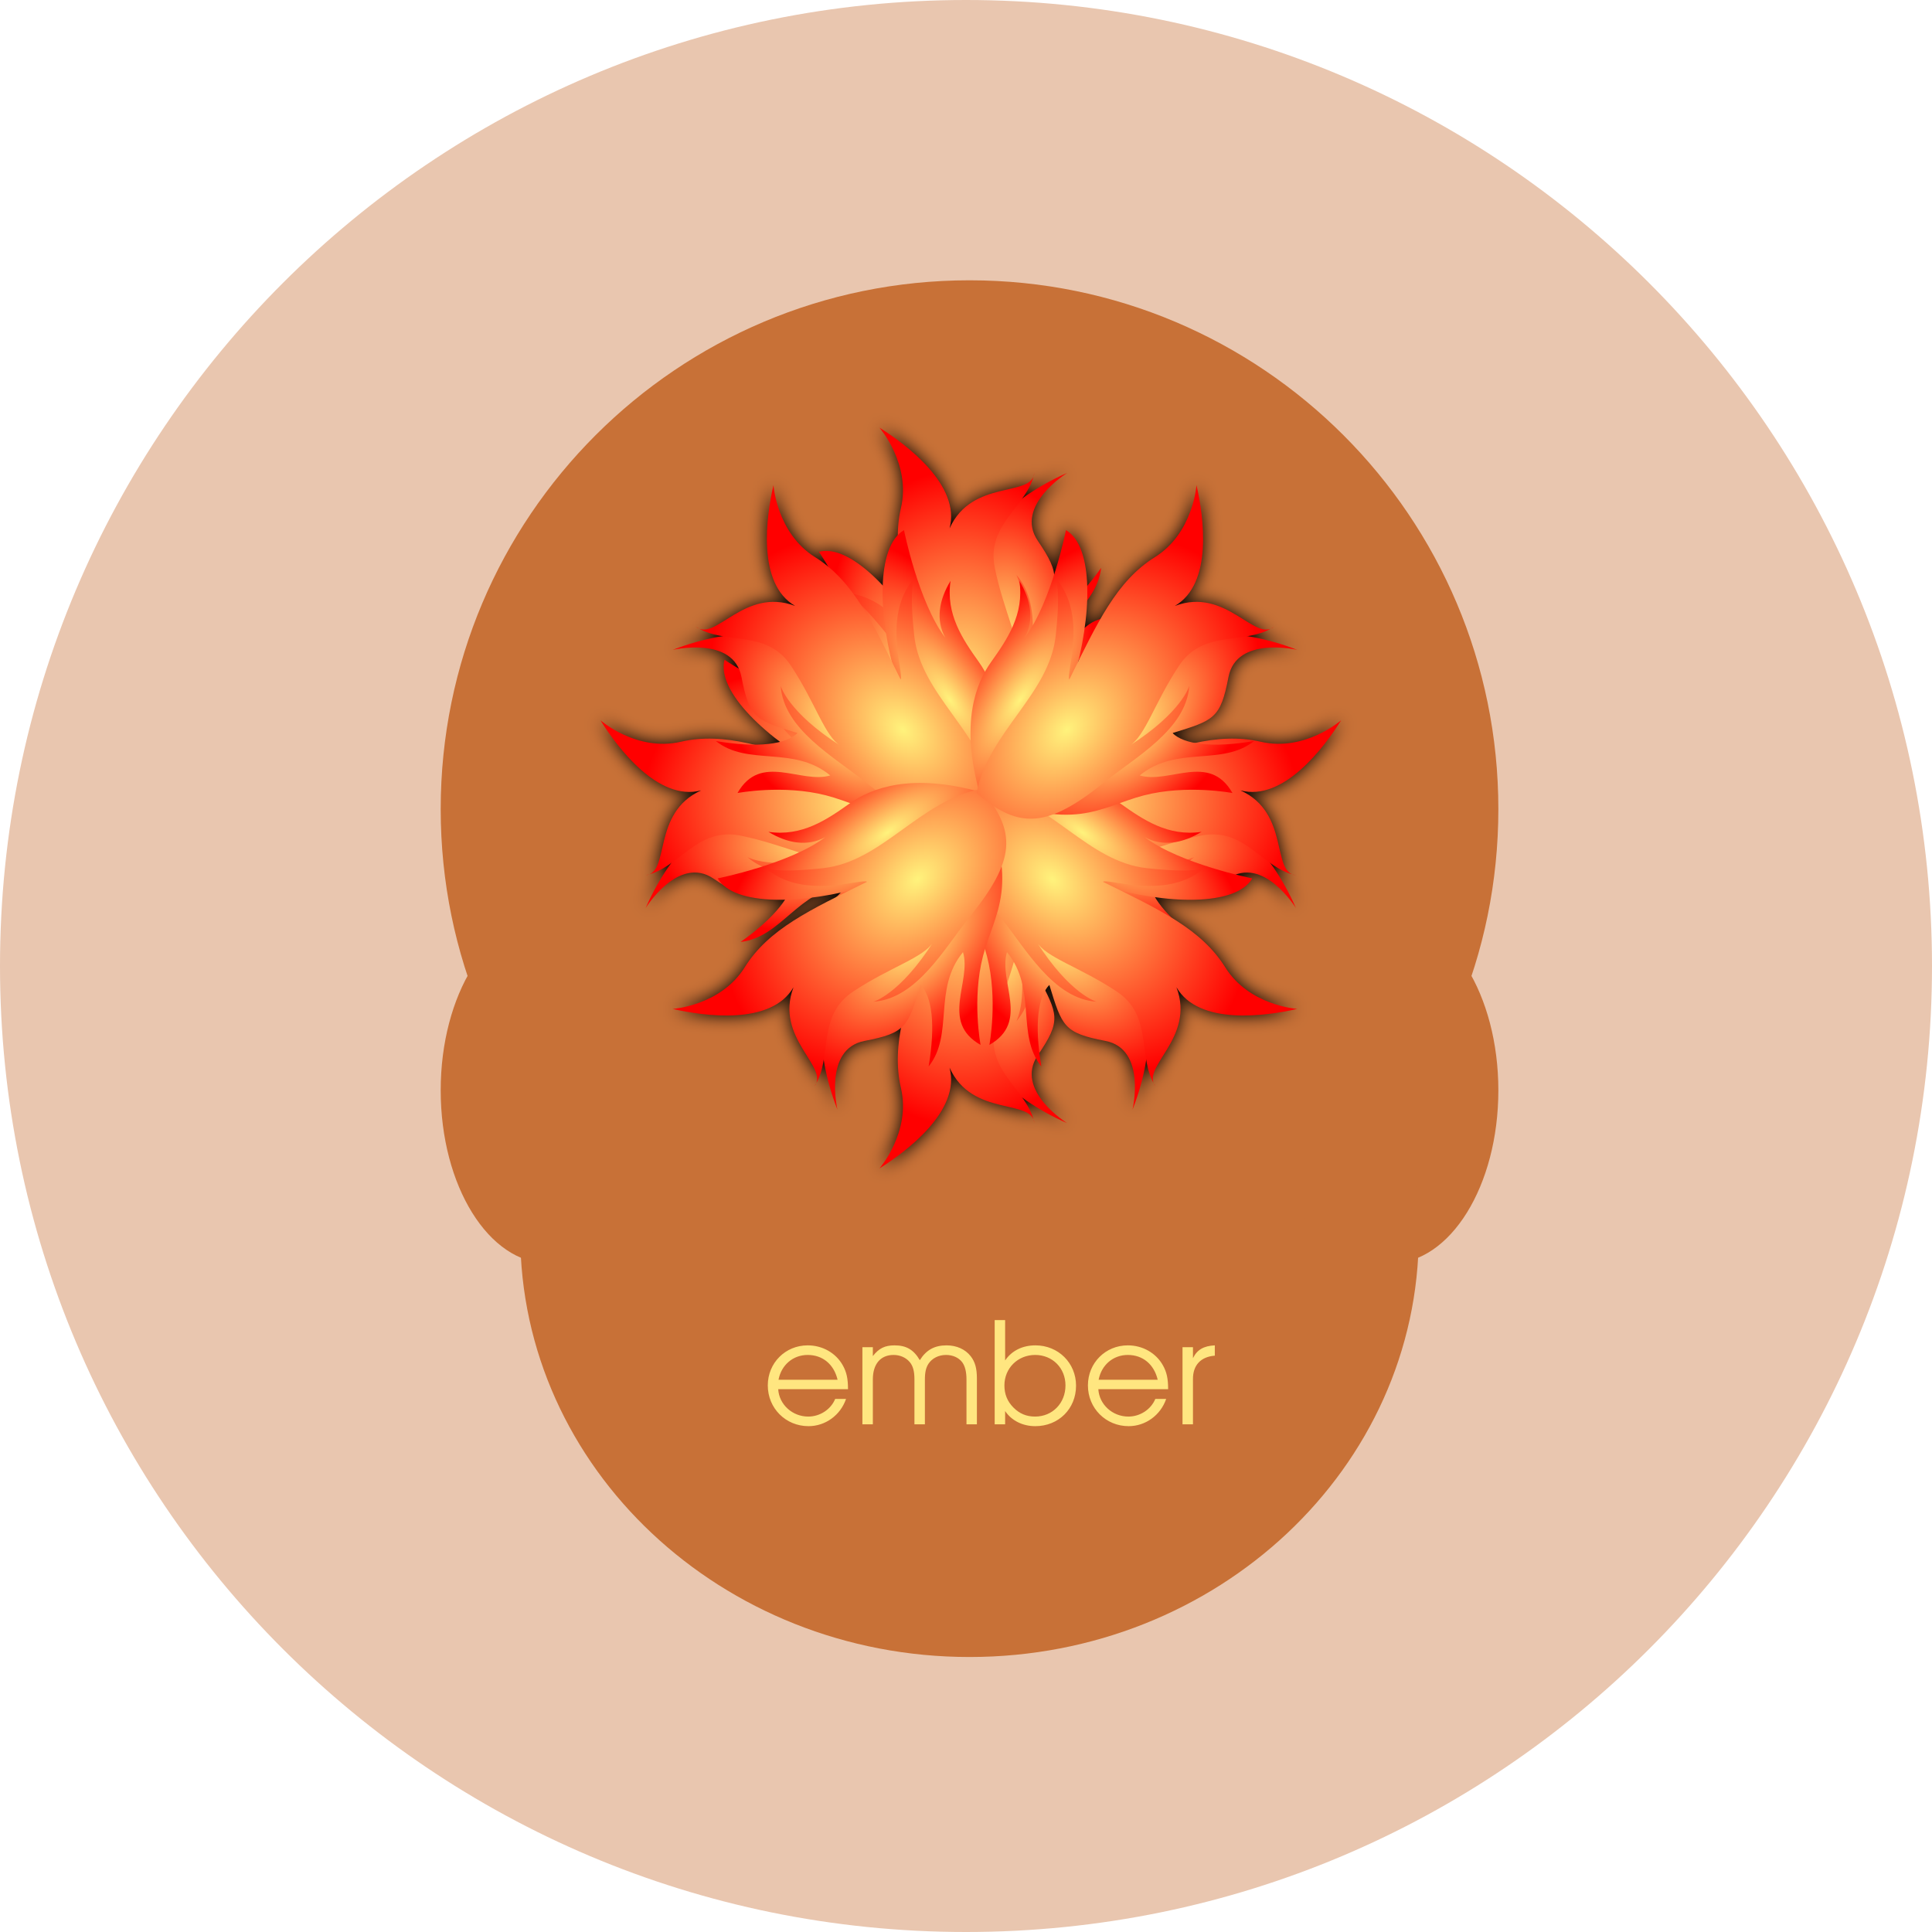
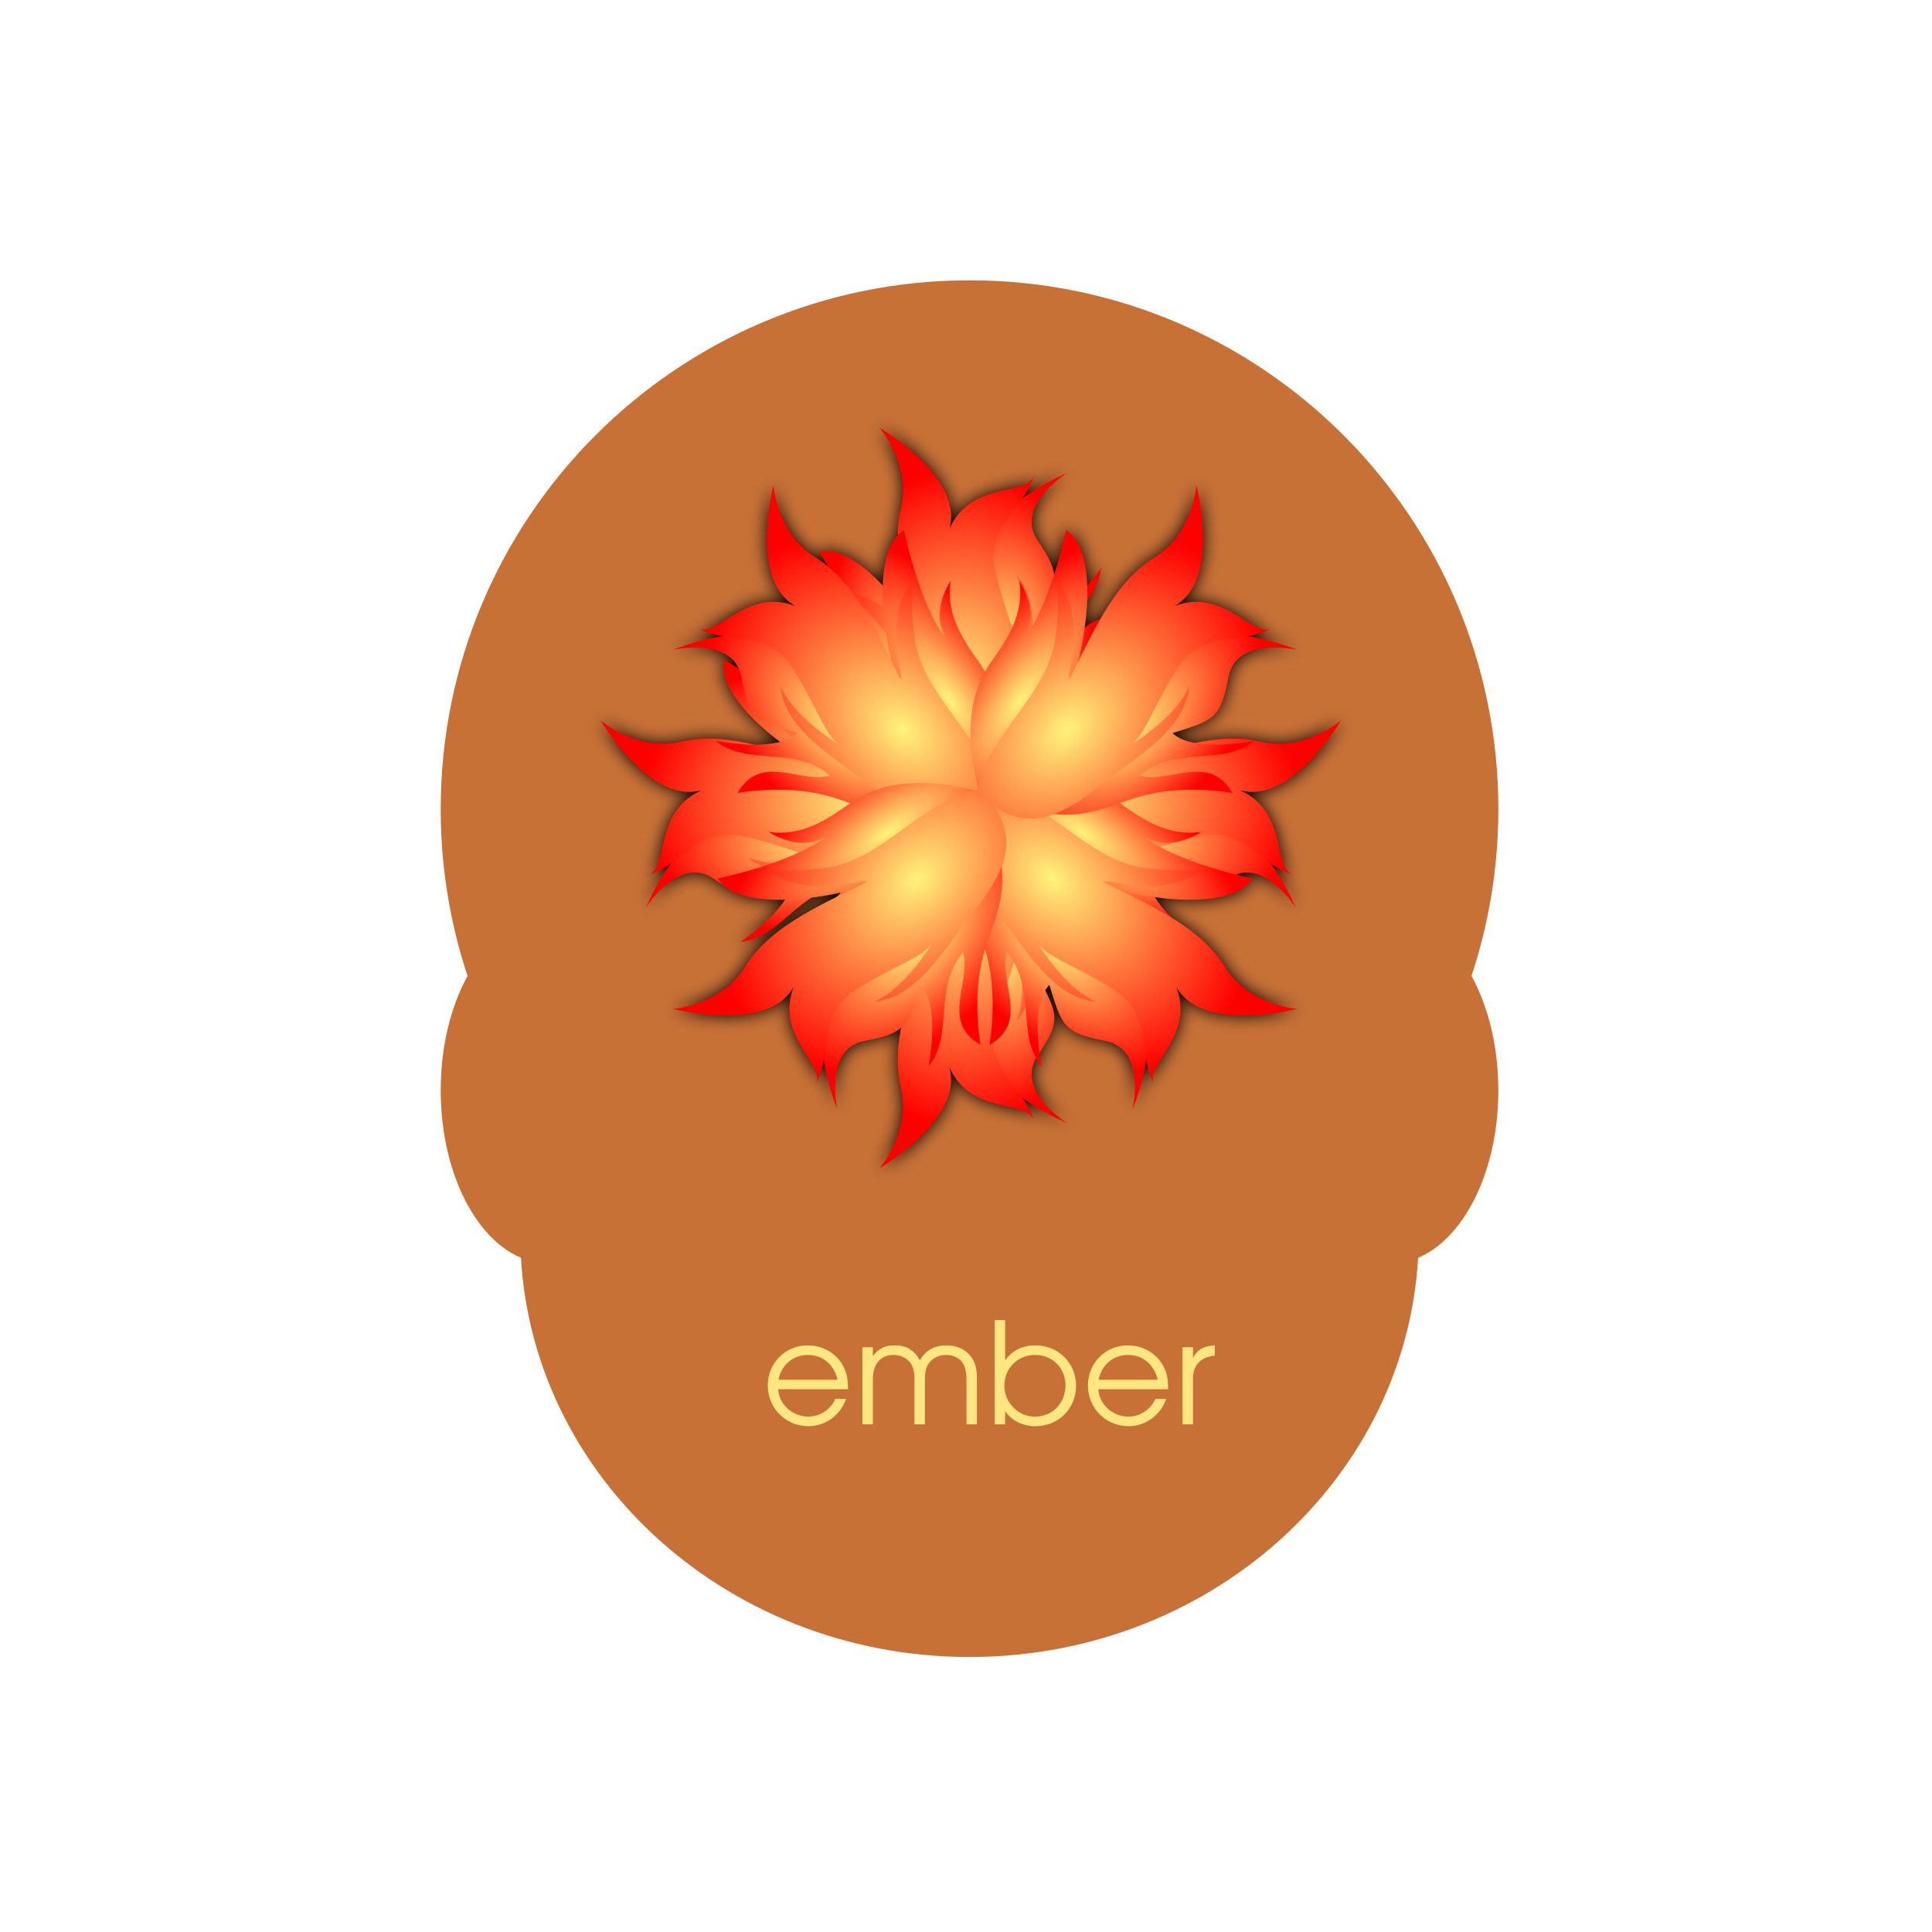
<svg xmlns="http://www.w3.org/2000/svg" xmlns:xlink="http://www.w3.org/1999/xlink" width="548" height="548" id="svg3671" version="1.0">
  <defs id="defs3673">
    <radialGradient xlink:href="#linearGradient3164" id="radialGradient6289" gradientUnits="userSpaceOnUse" gradientTransform="matrix(1.657253,-5.3785292e-3,7.4679245e-3,2.301046,-247.2866,-488.9951)" cx="371.503" cy="417.109" fx="371.503" fy="417.109" r="132.074" />
    <radialGradient xlink:href="#linearGradient3164" id="radialGradient6287" gradientUnits="userSpaceOnUse" gradientTransform="matrix(1,0,0,1.810127,0,-315.8264)" cx="430.324" cy="400.11" fx="430.324" fy="400.11" r="122.286" />
    <radialGradient xlink:href="#linearGradient3164" id="radialGradient6285" gradientUnits="userSpaceOnUse" gradientTransform="matrix(0.9843433,-0.1762622,0.4545473,2.538438,-209.7859,-661.3122)" cx="296.936" cy="472.261" fx="296.936" fy="472.261" r="98.758" />
    <radialGradient xlink:href="#linearGradient3164" id="radialGradient6283" gradientUnits="userSpaceOnUse" gradientTransform="matrix(1.657253,-5.3785292e-3,7.4679245e-3,2.301046,-247.2866,-488.9951)" cx="371.503" cy="417.109" fx="371.503" fy="417.109" r="132.074" />
    <radialGradient xlink:href="#linearGradient3164" id="radialGradient6281" gradientUnits="userSpaceOnUse" gradientTransform="matrix(1,0,0,1.810127,0,-315.8264)" cx="430.324" cy="400.11" fx="430.324" fy="400.11" r="122.286" />
    <radialGradient xlink:href="#linearGradient3164" id="radialGradient6279" gradientUnits="userSpaceOnUse" gradientTransform="matrix(0.9843433,-0.1762622,0.4545473,2.538438,-209.7859,-661.3122)" cx="296.936" cy="472.261" fx="296.936" fy="472.261" r="98.758" />
    <radialGradient xlink:href="#linearGradient3164" id="radialGradient6277" gradientUnits="userSpaceOnUse" gradientTransform="matrix(1.657253,-5.3785292e-3,7.4679245e-3,2.301046,-247.2866,-488.9951)" cx="371.503" cy="417.109" fx="371.503" fy="417.109" r="132.074" />
    <radialGradient xlink:href="#linearGradient3164" id="radialGradient6275" gradientUnits="userSpaceOnUse" gradientTransform="matrix(1,0,0,1.810127,0,-315.8264)" cx="430.324" cy="400.11" fx="430.324" fy="400.11" r="122.286" />
    <radialGradient xlink:href="#linearGradient3164" id="radialGradient6273" gradientUnits="userSpaceOnUse" gradientTransform="matrix(0.9843433,-0.1762622,0.4545473,2.538438,-209.7859,-661.3122)" cx="296.936" cy="472.261" fx="296.936" fy="472.261" r="98.758" />
    <radialGradient xlink:href="#linearGradient3164" id="radialGradient6271" gradientUnits="userSpaceOnUse" gradientTransform="matrix(1.657253,-5.3785292e-3,7.4679245e-3,2.301046,-247.2866,-488.9951)" cx="371.503" cy="417.109" fx="371.503" fy="417.109" r="132.074" />
    <radialGradient xlink:href="#linearGradient3164" id="radialGradient6269" gradientUnits="userSpaceOnUse" gradientTransform="matrix(1,0,0,1.810127,0,-315.8264)" cx="430.324" cy="400.11" fx="430.324" fy="400.11" r="122.286" />
    <radialGradient xlink:href="#linearGradient3164" id="radialGradient6267" gradientUnits="userSpaceOnUse" gradientTransform="matrix(0.9843433,-0.1762622,0.4545473,2.538438,-209.7859,-661.3122)" cx="296.936" cy="472.261" fx="296.936" fy="472.261" r="98.758" />
    <radialGradient xlink:href="#linearGradient3164" id="radialGradient6265" gradientUnits="userSpaceOnUse" gradientTransform="matrix(1.657253,-5.3785292e-3,7.4679245e-3,2.301046,-247.2866,-488.9951)" cx="371.503" cy="417.109" fx="371.503" fy="417.109" r="132.074" />
    <radialGradient xlink:href="#linearGradient3164" id="radialGradient6263" gradientUnits="userSpaceOnUse" gradientTransform="matrix(1,0,0,1.810127,0,-315.8264)" cx="430.324" cy="400.11" fx="430.324" fy="400.11" r="122.286" />
    <radialGradient xlink:href="#linearGradient3164" id="radialGradient6261" gradientUnits="userSpaceOnUse" gradientTransform="matrix(0.9843433,-0.1762622,0.4545473,2.538438,-209.7859,-661.3122)" cx="296.936" cy="472.261" fx="296.936" fy="472.261" r="98.758" />
    <radialGradient xlink:href="#linearGradient3164" id="radialGradient6259" gradientUnits="userSpaceOnUse" gradientTransform="matrix(1.657253,-5.3785292e-3,7.4679245e-3,2.301046,-247.2866,-488.9951)" cx="371.503" cy="417.109" fx="371.503" fy="417.109" r="132.074" />
    <radialGradient xlink:href="#linearGradient3164" id="radialGradient6257" gradientUnits="userSpaceOnUse" gradientTransform="matrix(1,0,0,1.810127,0,-315.8264)" cx="430.324" cy="400.11" fx="430.324" fy="400.11" r="122.286" />
    <radialGradient xlink:href="#linearGradient3164" id="radialGradient6255" gradientUnits="userSpaceOnUse" gradientTransform="matrix(0.9843433,-0.1762622,0.4545473,2.538438,-209.7859,-661.3122)" cx="296.936" cy="472.261" fx="296.936" fy="472.261" r="98.758" />
    <radialGradient xlink:href="#linearGradient3164" id="radialGradient6253" gradientUnits="userSpaceOnUse" gradientTransform="matrix(1.657253,-5.3785292e-3,7.4679245e-3,2.301046,-247.2866,-488.9951)" cx="371.503" cy="417.109" fx="371.503" fy="417.109" r="132.074" />
    <radialGradient xlink:href="#linearGradient3164" id="radialGradient6251" gradientUnits="userSpaceOnUse" gradientTransform="matrix(1,0,0,1.810127,0,-315.8264)" cx="430.324" cy="400.11" fx="430.324" fy="400.11" r="122.286" />
    <radialGradient xlink:href="#linearGradient3164" id="radialGradient6249" gradientUnits="userSpaceOnUse" gradientTransform="matrix(0.9843433,-0.1762622,0.4545473,2.538438,-209.7859,-661.3122)" cx="296.936" cy="472.261" fx="296.936" fy="472.261" r="98.758" />
    <radialGradient xlink:href="#linearGradient3164" id="radialGradient6247" gradientUnits="userSpaceOnUse" gradientTransform="matrix(1.657253,-5.3785292e-3,7.4679245e-3,2.301046,-247.2866,-488.9951)" cx="371.503" cy="417.109" fx="371.503" fy="417.109" r="132.074" />
    <radialGradient xlink:href="#linearGradient3164" id="radialGradient6245" gradientUnits="userSpaceOnUse" gradientTransform="matrix(1,0,0,1.810127,0,-315.8264)" cx="430.324" cy="400.11" fx="430.324" fy="400.11" r="122.286" />
    <linearGradient id="linearGradient3164">
      <stop style="stop-color:#fff37c;stop-opacity:1;" offset="0" id="stop3166" />
      <stop style="stop-color:#ff0000;stop-opacity:1;" offset="1" id="stop3168" />
    </linearGradient>
    <radialGradient xlink:href="#linearGradient3164" id="radialGradient6243" gradientUnits="userSpaceOnUse" gradientTransform="matrix(0.9843433,-0.1762622,0.4545473,2.538438,-209.7859,-661.3122)" cx="296.936" cy="472.261" fx="296.936" fy="472.261" r="98.758" />
    <filter id="filter3845">
      <feGaussianBlur stdDeviation="6.202" id="feGaussianBlur3847" />
    </filter>
  </defs>
  <g id="layer1" transform="translate(-418.8572,-522.752)">
-     <path style="fill:#e9c6af;fill-opacity:1;fill-rule:nonzero;stroke:none" id="path2820" d="M 550,275 A 275,275 0 1 1 0,275 A 275,275 0 1 1 550,275 z" transform="matrix(0.9963636,0,0,0.9963636,418.8572,522.7521)" />
    <g id="g6238" transform="matrix(0.7978721,0,0,0.7978721,220.051,610.2058)" style="fill:#c87137;fill-opacity:1">
      <rect rx="61.501" ry="38.184" transform="matrix(0,1,-1,0,0,0)" y="-781.837" x="216.506" height="376" width="123.002" id="rect4548" style="fill:#c87137;fill-opacity:1;stroke:none" />
      <path style="fill:#c87137;fill-opacity:1;stroke:none" id="path4633" d="M 223.614,117.873 A 115.114,135.012 0 1 1 -6.614,117.873 A 115.114,135.012 0 1 1 223.614,117.873 z" transform="matrix(1.387454,0,0,1.112569,443.2985,198.1062)" />
      <path style="fill:#c87137;fill-opacity:1;stroke:none" id="path4508" d="M 244,117.873 A 135.5,135.5 0 1 1 -27,117.873 A 135.5,135.5 0 1 1 244,117.873 z" transform="matrix(1.387454,0,0,1.387454,443.2985,14.49493)" />
    </g>
    <g id="g4430" transform="matrix(1.011926,0,0,1.011926,90.81941,571.9177)">
      <g transform="matrix(0.3947936,0,0,0.3947936,318.7227,-34.95441)" id="g3711" style="fill:#000000;fill-opacity:1;filter:url(#filter3845)">
        <g transform="matrix(0.5186874,0,0,0.5186874,503.3349,213.8471)" id="g3713" style="fill:#000000;fill-opacity:1">
          <g id="g3715" style="fill:#000000;fill-opacity:1">
            <path id="path3717" d="M 348.214,614.605 C 262.49,566.023 238.638,513.349 232.408,476.432 C 226.178,439.514 218.613,398.149 181.248,370.575 C 210.902,377.837 233.439,393.7 241.448,420.387 C 232.992,359.895 177.237,276.427 177.237,276.427 C 263.547,253.803 439.43,553.366 348.214,614.605 z" style="fill:#000000;fill-opacity:1;fill-rule:evenodd;stroke:none;stroke-width:1px;stroke-linecap:butt;stroke-linejoin:miter;stroke-opacity:1" />
            <path id="path3719" d="M 348.284,611.202 C 478.31,564.764 478.31,510.587 509.269,457.957 C 540.228,405.327 592.857,369.725 592.857,369.725 C 530.94,352.698 523.2,422.355 486.05,442.478 C 492.242,377.465 557.255,354.246 563.446,298.52 C 529.392,346.506 498.433,369.725 476.762,369.725 C 504.625,317.095 509.269,309.356 476.762,261.37 C 444.256,213.384 517.009,168.494 517.009,168.494 C 431.872,205.645 391.626,264.466 391.626,264.466 L 388.53,474.984 L 348.284,611.202 z" style="fill:#000000;fill-opacity:1;fill-rule:evenodd;stroke:none;stroke-width:1px;stroke-linecap:butt;stroke-linejoin:miter;stroke-opacity:1" />
            <path id="path3721" d="M 345.188,617.394 C 297.203,546.189 320.421,451.765 269.34,388.3 C 218.258,324.835 208.971,332.575 208.971,332.575 C 280.175,334.123 315.778,416.163 325.065,417.711 C 297.203,335.671 275.532,276.849 289.463,216.48 C 303.394,156.111 260.052,106.577 260.052,106.577 C 297.203,129.796 371.503,185.521 356.024,244.343 C 386.982,176.234 469.023,202.549 472.119,168.494 C 462.831,214.932 405.558,238.151 417.941,298.52 C 430.325,358.89 453.543,399.136 447.352,423.903 C 465.927,340.314 447.352,307.808 447.352,307.808 C 486.677,352.973 464.119,429.032 458.482,482.472 C 448.092,580.961 422.723,611.988 345.188,617.394 z" style="fill:#000000;fill-opacity:1;fill-rule:evenodd;stroke:none;stroke-width:1px;stroke-linecap:butt;stroke-linejoin:miter;stroke-opacity:1" />
          </g>
          <g id="g3723" transform="matrix(1,0,0,-1,0,1227.048)" style="fill:#000000;fill-opacity:1">
            <path style="fill:#000000;fill-opacity:1;fill-rule:evenodd;stroke:none;stroke-width:1px;stroke-linecap:butt;stroke-linejoin:miter;stroke-opacity:1" d="M 348.214,614.605 C 262.49,566.023 238.638,513.349 232.408,476.432 C 226.178,439.514 218.613,398.149 181.248,370.575 C 210.902,377.837 233.439,393.7 241.448,420.387 C 232.992,359.895 177.237,276.427 177.237,276.427 C 263.547,253.803 439.43,553.366 348.214,614.605 z" id="path3725" />
            <path style="fill:#000000;fill-opacity:1;fill-rule:evenodd;stroke:none;stroke-width:1px;stroke-linecap:butt;stroke-linejoin:miter;stroke-opacity:1" d="M 348.284,611.202 C 478.31,564.764 478.31,510.587 509.269,457.957 C 540.228,405.327 592.857,369.725 592.857,369.725 C 530.94,352.698 523.2,422.355 486.05,442.478 C 492.242,377.465 557.255,354.246 563.446,298.52 C 529.392,346.506 498.433,369.725 476.762,369.725 C 504.625,317.095 509.269,309.356 476.762,261.37 C 444.256,213.384 517.009,168.494 517.009,168.494 C 431.872,205.645 391.626,264.466 391.626,264.466 L 388.53,474.984 L 348.284,611.202 z" id="path3727" />
            <path style="fill:#000000;fill-opacity:1;fill-rule:evenodd;stroke:none;stroke-width:1px;stroke-linecap:butt;stroke-linejoin:miter;stroke-opacity:1" d="M 345.188,617.394 C 297.203,546.189 320.421,451.765 269.34,388.3 C 218.258,324.835 208.971,332.575 208.971,332.575 C 280.175,334.123 315.778,416.163 325.065,417.711 C 297.203,335.671 275.532,276.849 289.463,216.48 C 303.394,156.111 260.052,106.577 260.052,106.577 C 297.203,129.796 371.503,185.521 356.024,244.343 C 386.982,176.234 469.023,202.549 472.119,168.494 C 462.831,214.932 405.558,238.151 417.941,298.52 C 430.325,358.89 453.543,399.136 447.352,423.903 C 465.927,340.314 447.352,307.808 447.352,307.808 C 486.677,352.973 464.119,429.032 458.482,482.472 C 448.092,580.961 422.723,611.988 345.188,617.394 z" id="path3729" />
          </g>
        </g>
        <g transform="matrix(0,0.5186874,-0.5186874,0,1021.281,341.9899)" id="g3731" style="fill:#000000;fill-opacity:1">
          <g id="g3733" style="fill:#000000;fill-opacity:1">
            <path style="fill:#000000;fill-opacity:1;fill-rule:evenodd;stroke:none;stroke-width:1px;stroke-linecap:butt;stroke-linejoin:miter;stroke-opacity:1" d="M 348.214,614.605 C 262.49,566.023 238.638,513.349 232.408,476.432 C 226.178,439.514 218.613,398.149 181.248,370.575 C 210.902,377.837 233.439,393.7 241.448,420.387 C 232.992,359.895 177.237,276.427 177.237,276.427 C 263.547,253.803 439.43,553.366 348.214,614.605 z" id="path3735" />
            <path style="fill:#000000;fill-opacity:1;fill-rule:evenodd;stroke:none;stroke-width:1px;stroke-linecap:butt;stroke-linejoin:miter;stroke-opacity:1" d="M 348.284,611.202 C 478.31,564.764 478.31,510.587 509.269,457.957 C 540.228,405.327 592.857,369.725 592.857,369.725 C 530.94,352.698 523.2,422.355 486.05,442.478 C 492.242,377.465 557.255,354.246 563.446,298.52 C 529.392,346.506 498.433,369.725 476.762,369.725 C 504.625,317.095 509.269,309.356 476.762,261.37 C 444.256,213.384 517.009,168.494 517.009,168.494 C 431.872,205.645 391.626,264.466 391.626,264.466 L 388.53,474.984 L 348.284,611.202 z" id="path3737" />
            <path style="fill:#000000;fill-opacity:1;fill-rule:evenodd;stroke:none;stroke-width:1px;stroke-linecap:butt;stroke-linejoin:miter;stroke-opacity:1" d="M 345.188,617.394 C 297.203,546.189 320.421,451.765 269.34,388.3 C 218.258,324.835 208.971,332.575 208.971,332.575 C 280.175,334.123 315.778,416.163 325.065,417.711 C 297.203,335.671 275.532,276.849 289.463,216.48 C 303.394,156.111 260.052,106.577 260.052,106.577 C 297.203,129.796 371.503,185.521 356.024,244.343 C 386.982,176.234 469.023,202.549 472.119,168.494 C 462.831,214.932 405.558,238.151 417.941,298.52 C 430.325,358.89 453.543,399.136 447.352,423.903 C 465.927,340.314 447.352,307.808 447.352,307.808 C 486.677,352.973 464.119,429.032 458.482,482.472 C 448.092,580.961 422.723,611.988 345.188,617.394 z" id="path3739" />
          </g>
          <g transform="matrix(1,0,0,-1,0,1227.048)" id="g3741" style="fill:#000000;fill-opacity:1">
            <path id="path3743" d="M 348.214,614.605 C 262.49,566.023 238.638,513.349 232.408,476.432 C 226.178,439.514 218.613,398.149 181.248,370.575 C 210.902,377.837 233.439,393.7 241.448,420.387 C 232.992,359.895 177.237,276.427 177.237,276.427 C 263.547,253.803 439.43,553.366 348.214,614.605 z" style="fill:#000000;fill-opacity:1;fill-rule:evenodd;stroke:none;stroke-width:1px;stroke-linecap:butt;stroke-linejoin:miter;stroke-opacity:1" />
            <path id="path3745" d="M 348.284,611.202 C 478.31,564.764 478.31,510.587 509.269,457.957 C 540.228,405.327 592.857,369.725 592.857,369.725 C 530.94,352.698 523.2,422.355 486.05,442.478 C 492.242,377.465 557.255,354.246 563.446,298.52 C 529.392,346.506 498.433,369.725 476.762,369.725 C 504.625,317.095 509.269,309.356 476.762,261.37 C 444.256,213.384 517.009,168.494 517.009,168.494 C 431.872,205.645 391.626,264.466 391.626,264.466 L 388.53,474.984 L 348.284,611.202 z" style="fill:#000000;fill-opacity:1;fill-rule:evenodd;stroke:none;stroke-width:1px;stroke-linecap:butt;stroke-linejoin:miter;stroke-opacity:1" />
            <path id="path3747" d="M 345.188,617.394 C 297.203,546.189 320.421,451.765 269.34,388.3 C 218.258,324.835 208.971,332.575 208.971,332.575 C 280.175,334.123 315.778,416.163 325.065,417.711 C 297.203,335.671 275.532,276.849 289.463,216.48 C 303.394,156.111 260.052,106.577 260.052,106.577 C 297.203,129.796 371.503,185.521 356.024,244.343 C 386.982,176.234 469.023,202.549 472.119,168.494 C 462.831,214.932 405.558,238.151 417.941,298.52 C 430.325,358.89 453.543,399.136 447.352,423.903 C 465.927,340.314 447.352,307.808 447.352,307.808 C 486.677,352.973 464.119,429.032 458.482,482.472 C 448.092,580.961 422.723,611.988 345.188,617.394 z" style="fill:#000000;fill-opacity:1;fill-rule:evenodd;stroke:none;stroke-width:1px;stroke-linecap:butt;stroke-linejoin:miter;stroke-opacity:1" />
          </g>
        </g>
        <g id="g3749" transform="matrix(-0.3667674,0.3667674,-0.3667674,-0.3667674,1069.297,625.5069)" style="fill:#000000;fill-opacity:1">
          <g id="g3751" style="fill:#000000;fill-opacity:1">
            <path id="path3753" d="M 348.214,614.605 C 262.49,566.023 238.638,513.349 232.408,476.432 C 226.178,439.514 218.613,398.149 181.248,370.575 C 210.902,377.837 233.439,393.7 241.448,420.387 C 232.992,359.895 177.237,276.427 177.237,276.427 C 263.547,253.803 439.43,553.366 348.214,614.605 z" style="fill:#000000;fill-opacity:1;fill-rule:evenodd;stroke:none;stroke-width:1px;stroke-linecap:butt;stroke-linejoin:miter;stroke-opacity:1" />
            <path id="path3755" d="M 348.284,611.202 C 478.31,564.764 478.31,510.587 509.269,457.957 C 540.228,405.327 592.857,369.725 592.857,369.725 C 530.94,352.698 523.2,422.355 486.05,442.478 C 492.242,377.465 557.255,354.246 563.446,298.52 C 529.392,346.506 498.433,369.725 476.762,369.725 C 504.625,317.095 509.269,309.356 476.762,261.37 C 444.256,213.384 517.009,168.494 517.009,168.494 C 431.872,205.645 391.626,264.466 391.626,264.466 L 388.53,474.984 L 348.284,611.202 z" style="fill:#000000;fill-opacity:1;fill-rule:evenodd;stroke:none;stroke-width:1px;stroke-linecap:butt;stroke-linejoin:miter;stroke-opacity:1" />
            <path id="path3757" d="M 345.188,617.394 C 297.203,546.189 320.421,451.765 269.34,388.3 C 218.258,324.835 208.971,332.575 208.971,332.575 C 280.175,334.123 315.778,416.163 325.065,417.711 C 297.203,335.671 275.532,276.849 289.463,216.48 C 303.394,156.111 260.052,106.577 260.052,106.577 C 297.203,129.796 371.503,185.521 356.024,244.343 C 386.982,176.234 469.023,202.549 472.119,168.494 C 462.831,214.932 405.558,238.151 417.941,298.52 C 430.325,358.89 453.543,399.136 447.352,423.903 C 465.927,340.314 447.352,307.808 447.352,307.808 C 486.677,352.973 464.119,429.032 458.482,482.472 C 448.092,580.961 422.723,611.988 345.188,617.394 z" style="fill:#000000;fill-opacity:1;fill-rule:evenodd;stroke:none;stroke-width:1px;stroke-linecap:butt;stroke-linejoin:miter;stroke-opacity:1" />
          </g>
          <g id="g3759" transform="matrix(1,0,0,-1,0,1227.048)" style="fill:#000000;fill-opacity:1">
            <path style="fill:#000000;fill-opacity:1;fill-rule:evenodd;stroke:none;stroke-width:1px;stroke-linecap:butt;stroke-linejoin:miter;stroke-opacity:1" d="M 348.214,614.605 C 262.49,566.023 238.638,513.349 232.408,476.432 C 226.178,439.514 218.613,398.149 181.248,370.575 C 210.902,377.837 233.439,393.7 241.448,420.387 C 232.992,359.895 177.237,276.427 177.237,276.427 C 263.547,253.803 439.43,553.366 348.214,614.605 z" id="path3761" />
            <path style="fill:#000000;fill-opacity:1;fill-rule:evenodd;stroke:none;stroke-width:1px;stroke-linecap:butt;stroke-linejoin:miter;stroke-opacity:1" d="M 348.284,611.202 C 478.31,564.764 478.31,510.587 509.269,457.957 C 540.228,405.327 592.857,369.725 592.857,369.725 C 530.94,352.698 523.2,422.355 486.05,442.478 C 492.242,377.465 557.255,354.246 563.446,298.52 C 529.392,346.506 498.433,369.725 476.762,369.725 C 504.625,317.095 509.269,309.356 476.762,261.37 C 444.256,213.384 517.009,168.494 517.009,168.494 C 431.872,205.645 391.626,264.466 391.626,264.466 L 388.53,474.984 L 348.284,611.202 z" id="path3763" />
            <path style="fill:#000000;fill-opacity:1;fill-rule:evenodd;stroke:none;stroke-width:1px;stroke-linecap:butt;stroke-linejoin:miter;stroke-opacity:1" d="M 345.188,617.394 C 297.203,546.189 320.421,451.765 269.34,388.3 C 218.258,324.835 208.971,332.575 208.971,332.575 C 280.175,334.123 315.778,416.163 325.065,417.711 C 297.203,335.671 275.532,276.849 289.463,216.48 C 303.394,156.111 260.052,106.577 260.052,106.577 C 297.203,129.796 371.503,185.521 356.024,244.343 C 386.982,176.234 469.023,202.549 472.119,168.494 C 462.831,214.932 405.558,238.151 417.941,298.52 C 430.325,358.89 453.543,399.136 447.352,423.903 C 465.927,340.314 447.352,307.808 447.352,307.808 C 486.677,352.973 464.119,429.032 458.482,482.472 C 448.092,580.961 422.723,611.988 345.188,617.394 z" id="path3765" />
          </g>
        </g>
        <g transform="matrix(0.3667674,0.3667674,0.3667674,-0.3667674,356.9647,625.5069)" id="g3767" style="fill:#000000;fill-opacity:1">
          <g id="g3769" style="fill:#000000;fill-opacity:1">
            <path style="fill:#000000;fill-opacity:1;fill-rule:evenodd;stroke:none;stroke-width:1px;stroke-linecap:butt;stroke-linejoin:miter;stroke-opacity:1" d="M 348.214,614.605 C 262.49,566.023 238.638,513.349 232.408,476.432 C 226.178,439.514 218.613,398.149 181.248,370.575 C 210.902,377.837 233.439,393.7 241.448,420.387 C 232.992,359.895 177.237,276.427 177.237,276.427 C 263.547,253.803 439.43,553.366 348.214,614.605 z" id="path3771" />
            <path style="fill:#000000;fill-opacity:1;fill-rule:evenodd;stroke:none;stroke-width:1px;stroke-linecap:butt;stroke-linejoin:miter;stroke-opacity:1" d="M 348.284,611.202 C 478.31,564.764 478.31,510.587 509.269,457.957 C 540.228,405.327 592.857,369.725 592.857,369.725 C 530.94,352.698 523.2,422.355 486.05,442.478 C 492.242,377.465 557.255,354.246 563.446,298.52 C 529.392,346.506 498.433,369.725 476.762,369.725 C 504.625,317.095 509.269,309.356 476.762,261.37 C 444.256,213.384 517.009,168.494 517.009,168.494 C 431.872,205.645 391.626,264.466 391.626,264.466 L 388.53,474.984 L 348.284,611.202 z" id="path3773" />
            <path style="fill:#000000;fill-opacity:1;fill-rule:evenodd;stroke:none;stroke-width:1px;stroke-linecap:butt;stroke-linejoin:miter;stroke-opacity:1" d="M 345.188,617.394 C 297.203,546.189 320.421,451.765 269.34,388.3 C 218.258,324.835 208.971,332.575 208.971,332.575 C 280.175,334.123 315.778,416.163 325.065,417.711 C 297.203,335.671 275.532,276.849 289.463,216.48 C 303.394,156.111 260.052,106.577 260.052,106.577 C 297.203,129.796 371.503,185.521 356.024,244.343 C 386.982,176.234 469.023,202.549 472.119,168.494 C 462.831,214.932 405.558,238.151 417.941,298.52 C 430.325,358.89 453.543,399.136 447.352,423.903 C 465.927,340.314 447.352,307.808 447.352,307.808 C 486.677,352.973 464.119,429.032 458.482,482.472 C 448.092,580.961 422.723,611.988 345.188,617.394 z" id="path3775" />
          </g>
          <g transform="matrix(1,0,0,-1,0,1227.048)" id="g3777" style="fill:#000000;fill-opacity:1">
            <path id="path3779" d="M 348.214,614.605 C 262.49,566.023 238.638,513.349 232.408,476.432 C 226.178,439.514 218.613,398.149 181.248,370.575 C 210.902,377.837 233.439,393.7 241.448,420.387 C 232.992,359.895 177.237,276.427 177.237,276.427 C 263.547,253.803 439.43,553.366 348.214,614.605 z" style="fill:#000000;fill-opacity:1;fill-rule:evenodd;stroke:none;stroke-width:1px;stroke-linecap:butt;stroke-linejoin:miter;stroke-opacity:1" />
            <path id="path3781" d="M 348.284,611.202 C 478.31,564.764 478.31,510.587 509.269,457.957 C 540.228,405.327 592.857,369.725 592.857,369.725 C 530.94,352.698 523.2,422.355 486.05,442.478 C 492.242,377.465 557.255,354.246 563.446,298.52 C 529.392,346.506 498.433,369.725 476.762,369.725 C 504.625,317.095 509.269,309.356 476.762,261.37 C 444.256,213.384 517.009,168.494 517.009,168.494 C 431.872,205.645 391.626,264.466 391.626,264.466 L 388.53,474.984 L 348.284,611.202 z" style="fill:#000000;fill-opacity:1;fill-rule:evenodd;stroke:none;stroke-width:1px;stroke-linecap:butt;stroke-linejoin:miter;stroke-opacity:1" />
            <path id="path3783" d="M 345.188,617.394 C 297.203,546.189 320.421,451.765 269.34,388.3 C 218.258,324.835 208.971,332.575 208.971,332.575 C 280.175,334.123 315.778,416.163 325.065,417.711 C 297.203,335.671 275.532,276.849 289.463,216.48 C 303.394,156.111 260.052,106.577 260.052,106.577 C 297.203,129.796 371.503,185.521 356.024,244.343 C 386.982,176.234 469.023,202.549 472.119,168.494 C 462.831,214.932 405.558,238.151 417.941,298.52 C 430.325,358.89 453.543,399.136 447.352,423.903 C 465.927,340.314 447.352,307.808 447.352,307.808 C 486.677,352.973 464.119,429.032 458.482,482.472 C 448.092,580.961 422.723,611.988 345.188,617.394 z" style="fill:#000000;fill-opacity:1;fill-rule:evenodd;stroke:none;stroke-width:1px;stroke-linecap:butt;stroke-linejoin:miter;stroke-opacity:1" />
          </g>
        </g>
      </g>
      <g id="g2759" transform="matrix(0.3947936,0,0,0.3947936,318.7227,-34.95441)">
        <g id="g3227" transform="matrix(0.5186874,0,0,0.5186874,503.3349,213.8471)">
          <g id="g3202">
            <path style="fill:url(#radialGradient6243);fill-opacity:1;fill-rule:evenodd;stroke:none;stroke-width:1px;stroke-linecap:butt;stroke-linejoin:miter;stroke-opacity:1" d="M 348.214,614.605 C 262.49,566.023 238.638,513.349 232.408,476.432 C 226.178,439.514 218.613,398.149 181.248,370.575 C 210.902,377.837 233.439,393.7 241.448,420.387 C 232.992,359.895 177.237,276.427 177.237,276.427 C 263.547,253.803 439.43,553.366 348.214,614.605 z" id="path2388" />
            <path style="fill:url(#radialGradient6245);fill-opacity:1;fill-rule:evenodd;stroke:none;stroke-width:1px;stroke-linecap:butt;stroke-linejoin:miter;stroke-opacity:1" d="M 348.284,611.202 C 478.31,564.764 478.31,510.587 509.269,457.957 C 540.228,405.327 592.857,369.725 592.857,369.725 C 530.94,352.698 523.2,422.355 486.05,442.478 C 492.242,377.465 557.255,354.246 563.446,298.52 C 529.392,346.506 498.433,369.725 476.762,369.725 C 504.625,317.095 509.269,309.356 476.762,261.37 C 444.256,213.384 517.009,168.494 517.009,168.494 C 431.872,205.645 391.626,264.466 391.626,264.466 L 388.53,474.984 L 348.284,611.202 z" id="path2392" />
            <path style="fill:url(#radialGradient6247);fill-opacity:1;fill-rule:evenodd;stroke:none;stroke-width:1px;stroke-linecap:butt;stroke-linejoin:miter;stroke-opacity:1" d="M 345.188,617.394 C 297.203,546.189 320.421,451.765 269.34,388.3 C 218.258,324.835 208.971,332.575 208.971,332.575 C 280.175,334.123 315.778,416.163 325.065,417.711 C 297.203,335.671 275.532,276.849 289.463,216.48 C 303.394,156.111 260.052,106.577 260.052,106.577 C 297.203,129.796 371.503,185.521 356.024,244.343 C 386.982,176.234 469.023,202.549 472.119,168.494 C 462.831,214.932 405.558,238.151 417.941,298.52 C 430.325,358.89 453.543,399.136 447.352,423.903 C 465.927,340.314 447.352,307.808 447.352,307.808 C 486.677,352.973 464.119,429.032 458.482,482.472 C 448.092,580.961 422.723,611.988 345.188,617.394 z" id="path2390" />
          </g>
          <g transform="matrix(1,0,0,-1,0,1227.048)" id="g3213">
            <path id="path3215" d="M 348.214,614.605 C 262.49,566.023 238.638,513.349 232.408,476.432 C 226.178,439.514 218.613,398.149 181.248,370.575 C 210.902,377.837 233.439,393.7 241.448,420.387 C 232.992,359.895 177.237,276.427 177.237,276.427 C 263.547,253.803 439.43,553.366 348.214,614.605 z" style="fill:url(#radialGradient6249);fill-opacity:1;fill-rule:evenodd;stroke:none;stroke-width:1px;stroke-linecap:butt;stroke-linejoin:miter;stroke-opacity:1" />
            <path id="path3217" d="M 348.284,611.202 C 478.31,564.764 478.31,510.587 509.269,457.957 C 540.228,405.327 592.857,369.725 592.857,369.725 C 530.94,352.698 523.2,422.355 486.05,442.478 C 492.242,377.465 557.255,354.246 563.446,298.52 C 529.392,346.506 498.433,369.725 476.762,369.725 C 504.625,317.095 509.269,309.356 476.762,261.37 C 444.256,213.384 517.009,168.494 517.009,168.494 C 431.872,205.645 391.626,264.466 391.626,264.466 L 388.53,474.984 L 348.284,611.202 z" style="fill:url(#radialGradient6251);fill-opacity:1;fill-rule:evenodd;stroke:none;stroke-width:1px;stroke-linecap:butt;stroke-linejoin:miter;stroke-opacity:1" />
            <path id="path3219" d="M 345.188,617.394 C 297.203,546.189 320.421,451.765 269.34,388.3 C 218.258,324.835 208.971,332.575 208.971,332.575 C 280.175,334.123 315.778,416.163 325.065,417.711 C 297.203,335.671 275.532,276.849 289.463,216.48 C 303.394,156.111 260.052,106.577 260.052,106.577 C 297.203,129.796 371.503,185.521 356.024,244.343 C 386.982,176.234 469.023,202.549 472.119,168.494 C 462.831,214.932 405.558,238.151 417.941,298.52 C 430.325,358.89 453.543,399.136 447.352,423.903 C 465.927,340.314 447.352,307.808 447.352,307.808 C 486.677,352.973 464.119,429.032 458.482,482.472 C 448.092,580.961 422.723,611.988 345.188,617.394 z" style="fill:url(#radialGradient6253);fill-opacity:1;fill-rule:evenodd;stroke:none;stroke-width:1px;stroke-linecap:butt;stroke-linejoin:miter;stroke-opacity:1" />
          </g>
        </g>
        <g id="g3237" transform="matrix(0,0.5186874,-0.5186874,0,1021.281,341.9899)">
          <g id="g3239">
            <path id="path3241" d="M 348.214,614.605 C 262.49,566.023 238.638,513.349 232.408,476.432 C 226.178,439.514 218.613,398.149 181.248,370.575 C 210.902,377.837 233.439,393.7 241.448,420.387 C 232.992,359.895 177.237,276.427 177.237,276.427 C 263.547,253.803 439.43,553.366 348.214,614.605 z" style="fill:url(#radialGradient6255);fill-opacity:1;fill-rule:evenodd;stroke:none;stroke-width:1px;stroke-linecap:butt;stroke-linejoin:miter;stroke-opacity:1" />
            <path id="path3243" d="M 348.284,611.202 C 478.31,564.764 478.31,510.587 509.269,457.957 C 540.228,405.327 592.857,369.725 592.857,369.725 C 530.94,352.698 523.2,422.355 486.05,442.478 C 492.242,377.465 557.255,354.246 563.446,298.52 C 529.392,346.506 498.433,369.725 476.762,369.725 C 504.625,317.095 509.269,309.356 476.762,261.37 C 444.256,213.384 517.009,168.494 517.009,168.494 C 431.872,205.645 391.626,264.466 391.626,264.466 L 388.53,474.984 L 348.284,611.202 z" style="fill:url(#radialGradient6257);fill-opacity:1;fill-rule:evenodd;stroke:none;stroke-width:1px;stroke-linecap:butt;stroke-linejoin:miter;stroke-opacity:1" />
            <path id="path3245" d="M 345.188,617.394 C 297.203,546.189 320.421,451.765 269.34,388.3 C 218.258,324.835 208.971,332.575 208.971,332.575 C 280.175,334.123 315.778,416.163 325.065,417.711 C 297.203,335.671 275.532,276.849 289.463,216.48 C 303.394,156.111 260.052,106.577 260.052,106.577 C 297.203,129.796 371.503,185.521 356.024,244.343 C 386.982,176.234 469.023,202.549 472.119,168.494 C 462.831,214.932 405.558,238.151 417.941,298.52 C 430.325,358.89 453.543,399.136 447.352,423.903 C 465.927,340.314 447.352,307.808 447.352,307.808 C 486.677,352.973 464.119,429.032 458.482,482.472 C 448.092,580.961 422.723,611.988 345.188,617.394 z" style="fill:url(#radialGradient6259);fill-opacity:1;fill-rule:evenodd;stroke:none;stroke-width:1px;stroke-linecap:butt;stroke-linejoin:miter;stroke-opacity:1" />
          </g>
          <g id="g3247" transform="matrix(1,0,0,-1,0,1227.048)">
            <path style="fill:url(#radialGradient6261);fill-opacity:1;fill-rule:evenodd;stroke:none;stroke-width:1px;stroke-linecap:butt;stroke-linejoin:miter;stroke-opacity:1" d="M 348.214,614.605 C 262.49,566.023 238.638,513.349 232.408,476.432 C 226.178,439.514 218.613,398.149 181.248,370.575 C 210.902,377.837 233.439,393.7 241.448,420.387 C 232.992,359.895 177.237,276.427 177.237,276.427 C 263.547,253.803 439.43,553.366 348.214,614.605 z" id="path3249" />
            <path style="fill:url(#radialGradient6263);fill-opacity:1;fill-rule:evenodd;stroke:none;stroke-width:1px;stroke-linecap:butt;stroke-linejoin:miter;stroke-opacity:1" d="M 348.284,611.202 C 478.31,564.764 478.31,510.587 509.269,457.957 C 540.228,405.327 592.857,369.725 592.857,369.725 C 530.94,352.698 523.2,422.355 486.05,442.478 C 492.242,377.465 557.255,354.246 563.446,298.52 C 529.392,346.506 498.433,369.725 476.762,369.725 C 504.625,317.095 509.269,309.356 476.762,261.37 C 444.256,213.384 517.009,168.494 517.009,168.494 C 431.872,205.645 391.626,264.466 391.626,264.466 L 388.53,474.984 L 348.284,611.202 z" id="path3251" />
            <path style="fill:url(#radialGradient6265);fill-opacity:1;fill-rule:evenodd;stroke:none;stroke-width:1px;stroke-linecap:butt;stroke-linejoin:miter;stroke-opacity:1" d="M 345.188,617.394 C 297.203,546.189 320.421,451.765 269.34,388.3 C 218.258,324.835 208.971,332.575 208.971,332.575 C 280.175,334.123 315.778,416.163 325.065,417.711 C 297.203,335.671 275.532,276.849 289.463,216.48 C 303.394,156.111 260.052,106.577 260.052,106.577 C 297.203,129.796 371.503,185.521 356.024,244.343 C 386.982,176.234 469.023,202.549 472.119,168.494 C 462.831,214.932 405.558,238.151 417.941,298.52 C 430.325,358.89 453.543,399.136 447.352,423.903 C 465.927,340.314 447.352,307.808 447.352,307.808 C 486.677,352.973 464.119,429.032 458.482,482.472 C 448.092,580.961 422.723,611.988 345.188,617.394 z" id="path3253" />
          </g>
        </g>
        <g transform="matrix(-0.3667674,0.3667674,-0.3667674,-0.3667674,1069.297,625.5069)" id="g2697">
          <g id="g2699">
            <path style="fill:url(#radialGradient6267);fill-opacity:1;fill-rule:evenodd;stroke:none;stroke-width:1px;stroke-linecap:butt;stroke-linejoin:miter;stroke-opacity:1" d="M 348.214,614.605 C 262.49,566.023 238.638,513.349 232.408,476.432 C 226.178,439.514 218.613,398.149 181.248,370.575 C 210.902,377.837 233.439,393.7 241.448,420.387 C 232.992,359.895 177.237,276.427 177.237,276.427 C 263.547,253.803 439.43,553.366 348.214,614.605 z" id="path2701" />
            <path style="fill:url(#radialGradient6269);fill-opacity:1;fill-rule:evenodd;stroke:none;stroke-width:1px;stroke-linecap:butt;stroke-linejoin:miter;stroke-opacity:1" d="M 348.284,611.202 C 478.31,564.764 478.31,510.587 509.269,457.957 C 540.228,405.327 592.857,369.725 592.857,369.725 C 530.94,352.698 523.2,422.355 486.05,442.478 C 492.242,377.465 557.255,354.246 563.446,298.52 C 529.392,346.506 498.433,369.725 476.762,369.725 C 504.625,317.095 509.269,309.356 476.762,261.37 C 444.256,213.384 517.009,168.494 517.009,168.494 C 431.872,205.645 391.626,264.466 391.626,264.466 L 388.53,474.984 L 348.284,611.202 z" id="path2703" />
            <path style="fill:url(#radialGradient6271);fill-opacity:1;fill-rule:evenodd;stroke:none;stroke-width:1px;stroke-linecap:butt;stroke-linejoin:miter;stroke-opacity:1" d="M 345.188,617.394 C 297.203,546.189 320.421,451.765 269.34,388.3 C 218.258,324.835 208.971,332.575 208.971,332.575 C 280.175,334.123 315.778,416.163 325.065,417.711 C 297.203,335.671 275.532,276.849 289.463,216.48 C 303.394,156.111 260.052,106.577 260.052,106.577 C 297.203,129.796 371.503,185.521 356.024,244.343 C 386.982,176.234 469.023,202.549 472.119,168.494 C 462.831,214.932 405.558,238.151 417.941,298.52 C 430.325,358.89 453.543,399.136 447.352,423.903 C 465.927,340.314 447.352,307.808 447.352,307.808 C 486.677,352.973 464.119,429.032 458.482,482.472 C 448.092,580.961 422.723,611.988 345.188,617.394 z" id="path2705" />
          </g>
          <g transform="matrix(1,0,0,-1,0,1227.048)" id="g2707">
            <path id="path2709" d="M 348.214,614.605 C 262.49,566.023 238.638,513.349 232.408,476.432 C 226.178,439.514 218.613,398.149 181.248,370.575 C 210.902,377.837 233.439,393.7 241.448,420.387 C 232.992,359.895 177.237,276.427 177.237,276.427 C 263.547,253.803 439.43,553.366 348.214,614.605 z" style="fill:url(#radialGradient6273);fill-opacity:1;fill-rule:evenodd;stroke:none;stroke-width:1px;stroke-linecap:butt;stroke-linejoin:miter;stroke-opacity:1" />
            <path id="path2711" d="M 348.284,611.202 C 478.31,564.764 478.31,510.587 509.269,457.957 C 540.228,405.327 592.857,369.725 592.857,369.725 C 530.94,352.698 523.2,422.355 486.05,442.478 C 492.242,377.465 557.255,354.246 563.446,298.52 C 529.392,346.506 498.433,369.725 476.762,369.725 C 504.625,317.095 509.269,309.356 476.762,261.37 C 444.256,213.384 517.009,168.494 517.009,168.494 C 431.872,205.645 391.626,264.466 391.626,264.466 L 388.53,474.984 L 348.284,611.202 z" style="fill:url(#radialGradient6275);fill-opacity:1;fill-rule:evenodd;stroke:none;stroke-width:1px;stroke-linecap:butt;stroke-linejoin:miter;stroke-opacity:1" />
            <path id="path2713" d="M 345.188,617.394 C 297.203,546.189 320.421,451.765 269.34,388.3 C 218.258,324.835 208.971,332.575 208.971,332.575 C 280.175,334.123 315.778,416.163 325.065,417.711 C 297.203,335.671 275.532,276.849 289.463,216.48 C 303.394,156.111 260.052,106.577 260.052,106.577 C 297.203,129.796 371.503,185.521 356.024,244.343 C 386.982,176.234 469.023,202.549 472.119,168.494 C 462.831,214.932 405.558,238.151 417.941,298.52 C 430.325,358.89 453.543,399.136 447.352,423.903 C 465.927,340.314 447.352,307.808 447.352,307.808 C 486.677,352.973 464.119,429.032 458.482,482.472 C 448.092,580.961 422.723,611.988 345.188,617.394 z" style="fill:url(#radialGradient6277);fill-opacity:1;fill-rule:evenodd;stroke:none;stroke-width:1px;stroke-linecap:butt;stroke-linejoin:miter;stroke-opacity:1" />
          </g>
        </g>
        <g id="g2727" transform="matrix(0.3667674,0.3667674,0.3667674,-0.3667674,356.9647,625.5069)">
          <g id="g2729">
            <path id="path2731" d="M 348.214,614.605 C 262.49,566.023 238.638,513.349 232.408,476.432 C 226.178,439.514 218.613,398.149 181.248,370.575 C 210.902,377.837 233.439,393.7 241.448,420.387 C 232.992,359.895 177.237,276.427 177.237,276.427 C 263.547,253.803 439.43,553.366 348.214,614.605 z" style="fill:url(#radialGradient6279);fill-opacity:1;fill-rule:evenodd;stroke:none;stroke-width:1px;stroke-linecap:butt;stroke-linejoin:miter;stroke-opacity:1" />
            <path id="path2733" d="M 348.284,611.202 C 478.31,564.764 478.31,510.587 509.269,457.957 C 540.228,405.327 592.857,369.725 592.857,369.725 C 530.94,352.698 523.2,422.355 486.05,442.478 C 492.242,377.465 557.255,354.246 563.446,298.52 C 529.392,346.506 498.433,369.725 476.762,369.725 C 504.625,317.095 509.269,309.356 476.762,261.37 C 444.256,213.384 517.009,168.494 517.009,168.494 C 431.872,205.645 391.626,264.466 391.626,264.466 L 388.53,474.984 L 348.284,611.202 z" style="fill:url(#radialGradient6281);fill-opacity:1;fill-rule:evenodd;stroke:none;stroke-width:1px;stroke-linecap:butt;stroke-linejoin:miter;stroke-opacity:1" />
            <path id="path2735" d="M 345.188,617.394 C 297.203,546.189 320.421,451.765 269.34,388.3 C 218.258,324.835 208.971,332.575 208.971,332.575 C 280.175,334.123 315.778,416.163 325.065,417.711 C 297.203,335.671 275.532,276.849 289.463,216.48 C 303.394,156.111 260.052,106.577 260.052,106.577 C 297.203,129.796 371.503,185.521 356.024,244.343 C 386.982,176.234 469.023,202.549 472.119,168.494 C 462.831,214.932 405.558,238.151 417.941,298.52 C 430.325,358.89 453.543,399.136 447.352,423.903 C 465.927,340.314 447.352,307.808 447.352,307.808 C 486.677,352.973 464.119,429.032 458.482,482.472 C 448.092,580.961 422.723,611.988 345.188,617.394 z" style="fill:url(#radialGradient6283);fill-opacity:1;fill-rule:evenodd;stroke:none;stroke-width:1px;stroke-linecap:butt;stroke-linejoin:miter;stroke-opacity:1" />
          </g>
          <g id="g2737" transform="matrix(1,0,0,-1,0,1227.048)">
            <path style="fill:url(#radialGradient6285);fill-opacity:1;fill-rule:evenodd;stroke:none;stroke-width:1px;stroke-linecap:butt;stroke-linejoin:miter;stroke-opacity:1" d="M 348.214,614.605 C 262.49,566.023 238.638,513.349 232.408,476.432 C 226.178,439.514 218.613,398.149 181.248,370.575 C 210.902,377.837 233.439,393.7 241.448,420.387 C 232.992,359.895 177.237,276.427 177.237,276.427 C 263.547,253.803 439.43,553.366 348.214,614.605 z" id="path2739" />
            <path style="fill:url(#radialGradient6287);fill-opacity:1;fill-rule:evenodd;stroke:none;stroke-width:1px;stroke-linecap:butt;stroke-linejoin:miter;stroke-opacity:1" d="M 348.284,611.202 C 478.31,564.764 478.31,510.587 509.269,457.957 C 540.228,405.327 592.857,369.725 592.857,369.725 C 530.94,352.698 523.2,422.355 486.05,442.478 C 492.242,377.465 557.255,354.246 563.446,298.52 C 529.392,346.506 498.433,369.725 476.762,369.725 C 504.625,317.095 509.269,309.356 476.762,261.37 C 444.256,213.384 517.009,168.494 517.009,168.494 C 431.872,205.645 391.626,264.466 391.626,264.466 L 388.53,474.984 L 348.284,611.202 z" id="path2741" />
            <path style="fill:url(#radialGradient6289);fill-opacity:1;fill-rule:evenodd;stroke:none;stroke-width:1px;stroke-linecap:butt;stroke-linejoin:miter;stroke-opacity:1" d="M 345.188,617.394 C 297.203,546.189 320.421,451.765 269.34,388.3 C 218.258,324.835 208.971,332.575 208.971,332.575 C 280.175,334.123 315.778,416.163 325.065,417.711 C 297.203,335.671 275.532,276.849 289.463,216.48 C 303.394,156.111 260.052,106.577 260.052,106.577 C 297.203,129.796 371.503,185.521 356.024,244.343 C 386.982,176.234 469.023,202.549 472.119,168.494 C 462.831,214.932 405.558,238.151 417.941,298.52 C 430.325,358.89 453.543,399.136 447.352,423.903 C 465.927,340.314 447.352,307.808 447.352,307.808 C 486.677,352.973 464.119,429.032 458.482,482.472 C 448.092,580.961 422.723,611.988 345.188,617.394 z" id="path2743" />
          </g>
        </g>
      </g>
    </g>
    <flowRoot transform="translate(119.02,495.0919)" style="font-size:40px;font-style:normal;font-weight:normal;fill:#000000;fill-opacity:1;stroke:none;stroke-width:1px;stroke-linecap:butt;stroke-linejoin:miter;stroke-opacity:1;font-family:Bitstream Vera Sans" id="flowRoot2628" xml:space="preserve">
      <flowRegion id="flowRegion2630">
        <rect y="-25.627" x="-27" height="247" width="265" id="rect2632" />
      </flowRegion>
      <flowPara id="flowPara2634" />
    </flowRoot>
    <g id="g3520" transform="matrix(0.5389187,0,0,0.5389187,398.8369,595.2378)" style="fill:#ffe680;fill-opacity:1">
      <text xml:space="preserve" style="font-size:74.223px;font-style:normal;font-variant:normal;font-weight:normal;font-stretch:normal;text-align:start;line-height:100%;writing-mode:lr-tb;text-anchor:start;fill:#ffe680;fill-opacity:1;stroke:none;stroke-width:1px;stroke-linecap:butt;stroke-linejoin:miter;stroke-opacity:1;font-family:URW Palladio L;-inkscape-font-specification:URW Palladio L" x="438.129" y="615.147" id="text3526">
        <tspan id="tspan3528" x="438.129" y="615.147" style="font-size:74.223px;font-style:normal;font-variant:normal;font-weight:normal;font-stretch:normal;text-align:start;line-height:100%;writing-mode:lr-tb;text-anchor:start;fill:#ffe680;fill-opacity:1;font-family:URW Gothic L;-inkscape-font-specification:URW Gothic L">ember</tspan>
      </text>
    </g>
  </g>
</svg>
